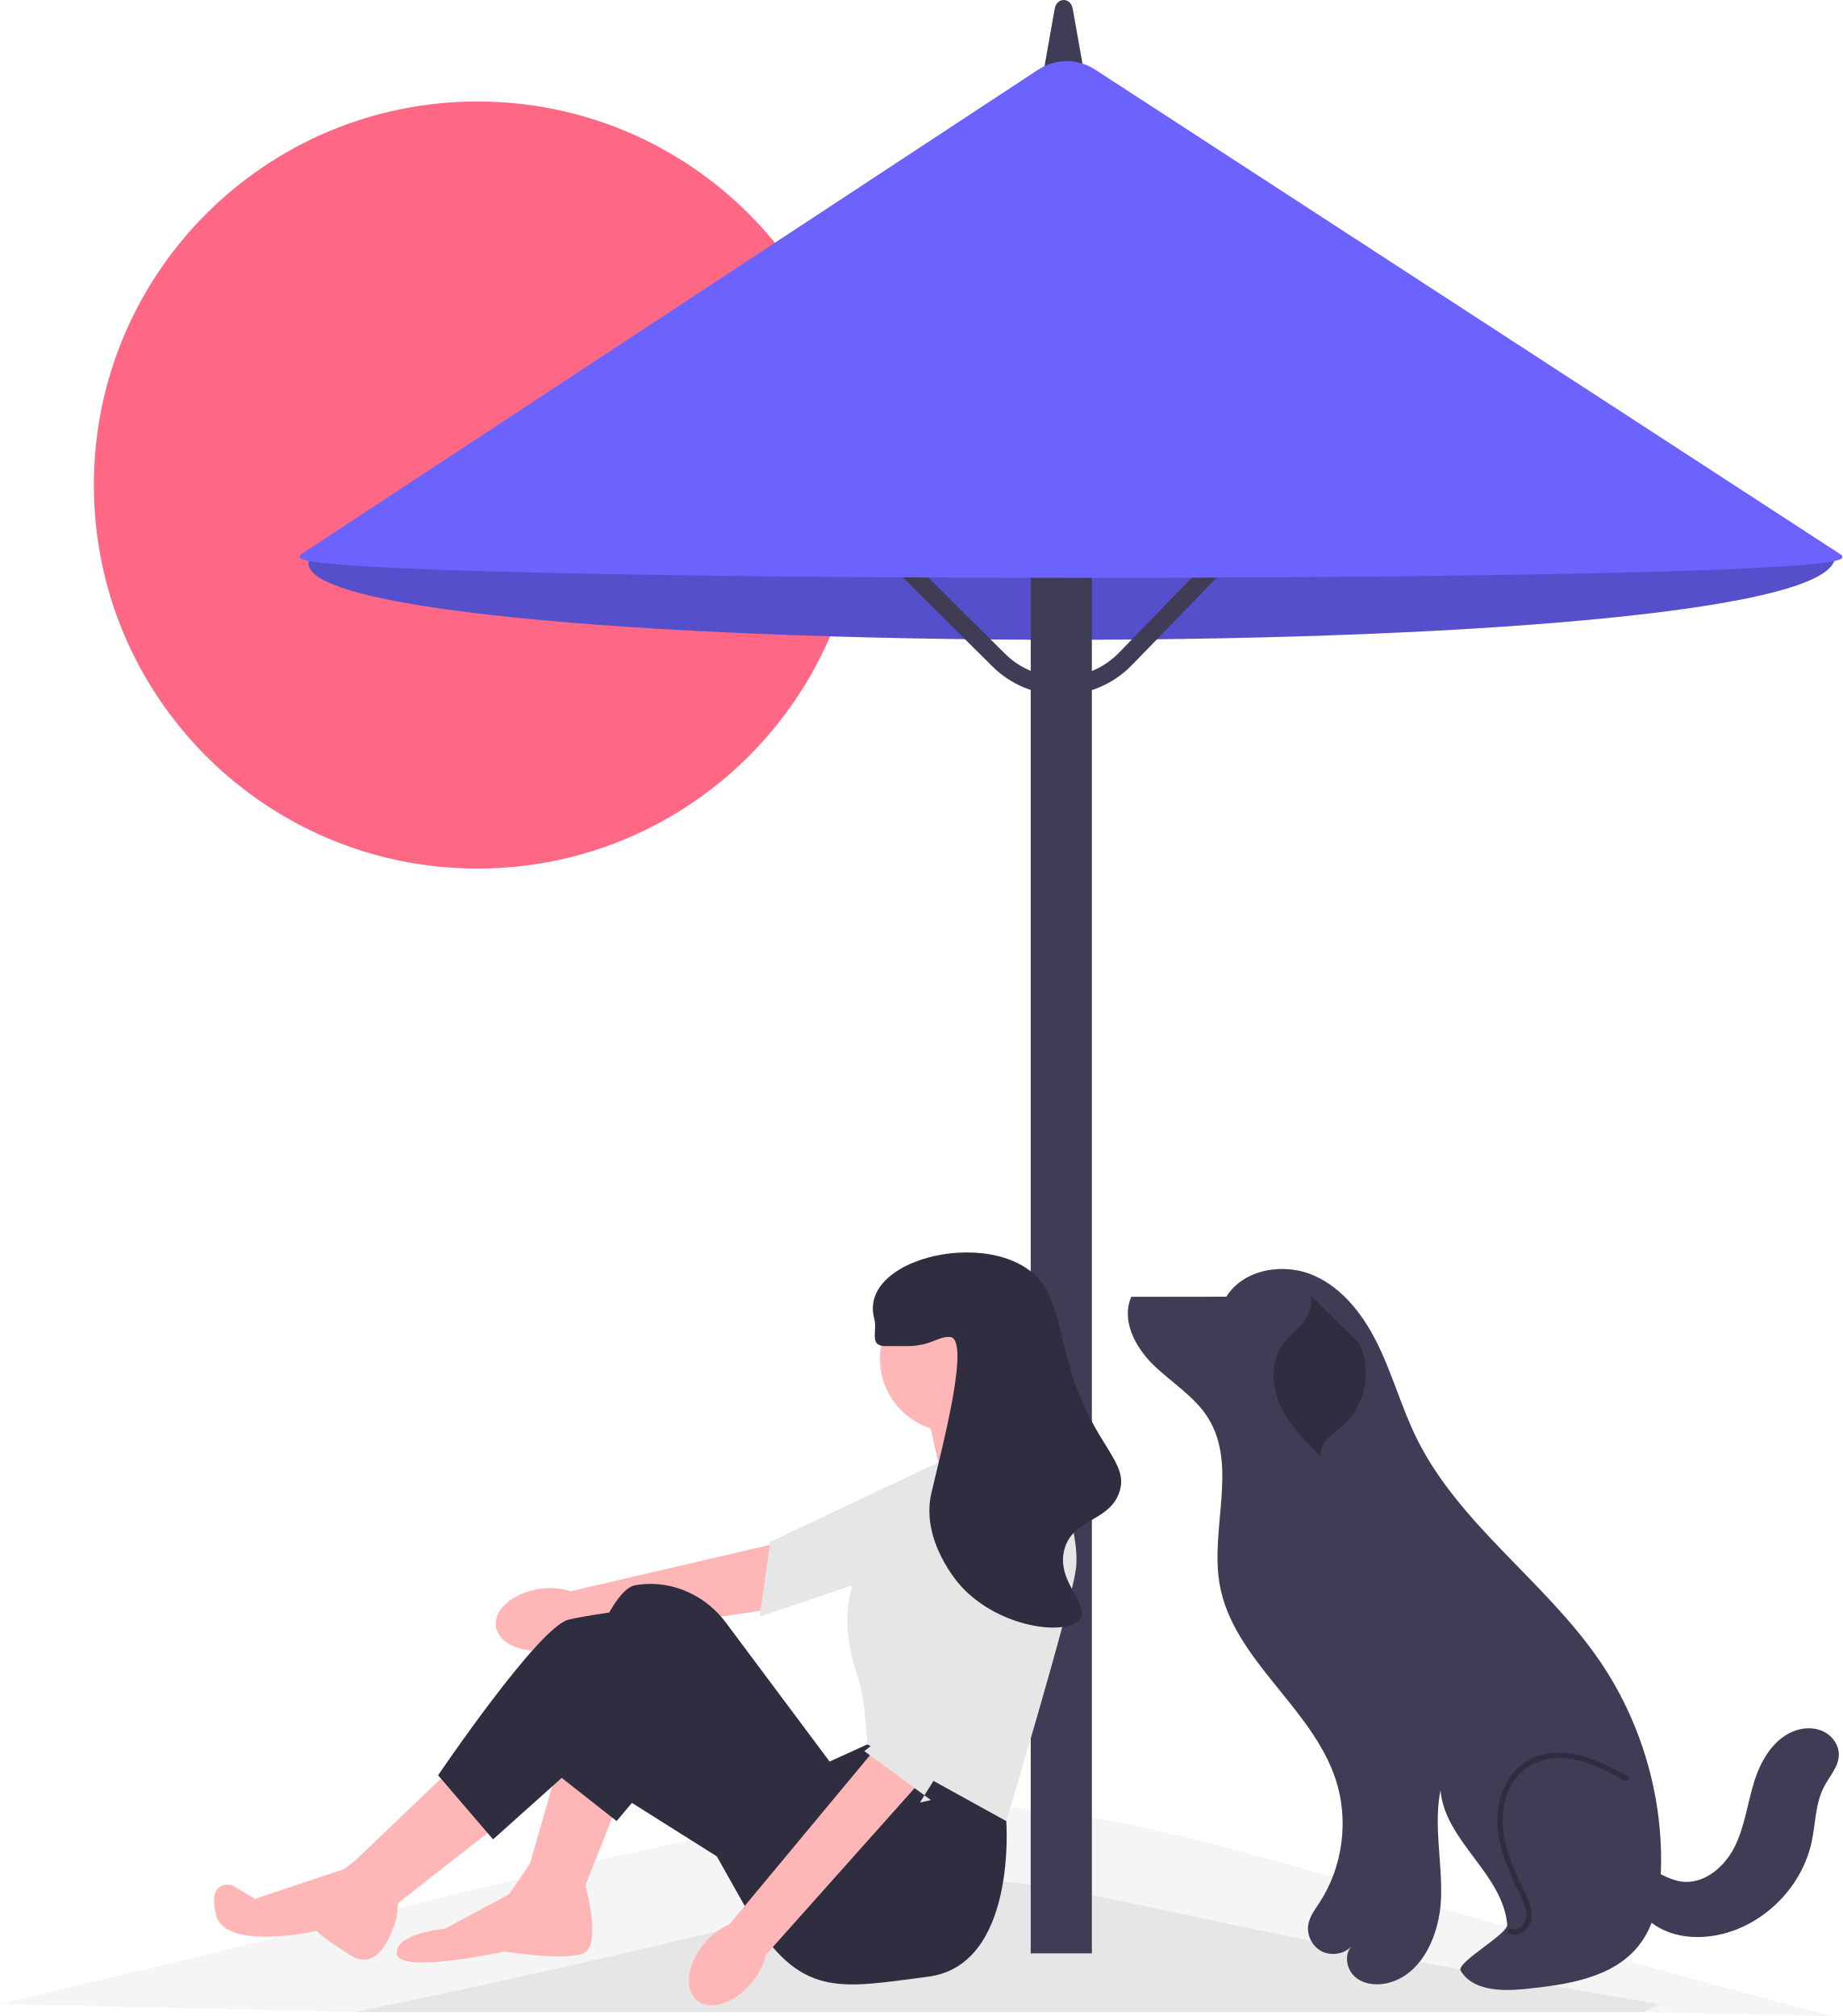
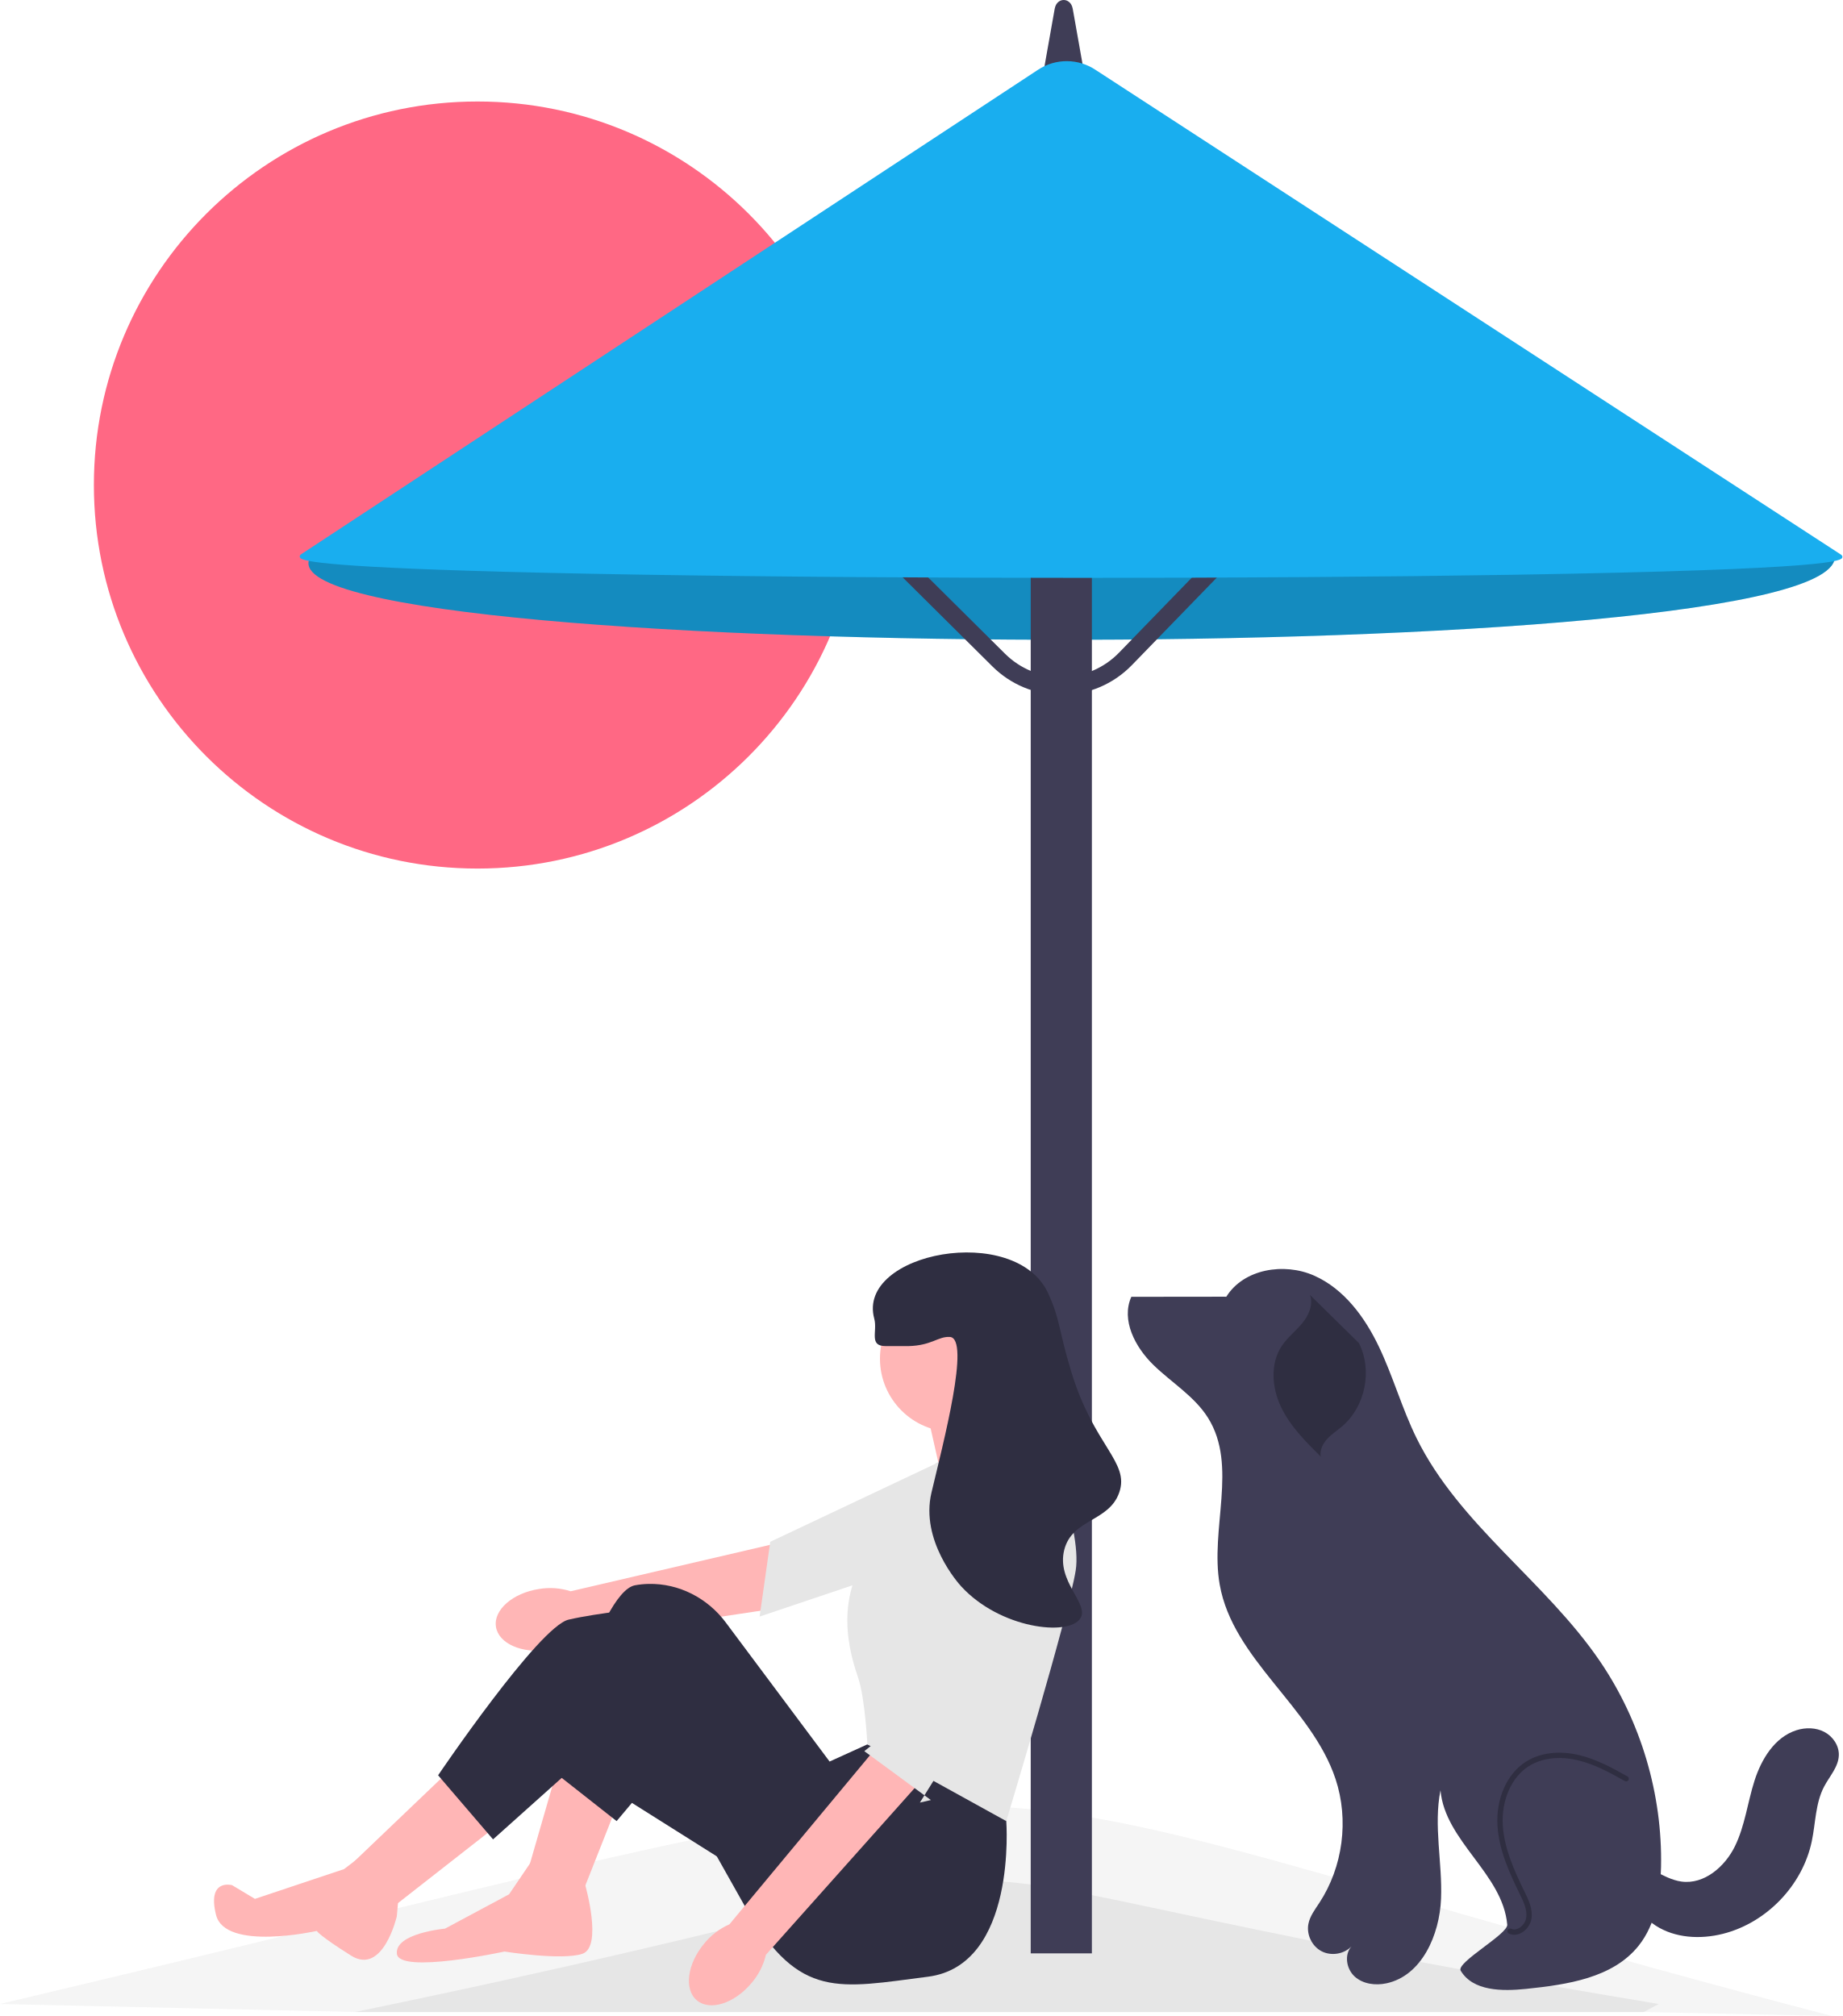
<svg xmlns="http://www.w3.org/2000/svg" width="691.088" height="756.357" viewBox="0 0 691.088 756.357">
  <circle cx="179.108" cy="181.971" r="143.892" fill="#ff6884" />
-   <path d="M394.08,55.602L116.931,208.265c-32.016,41.048,576.322,43.585,571.302,.151L419.482,55.753c-7.649-4.345-17.68-4.405-25.402-.151Z" fill="#6c63ff" />
+   <path d="M394.08,55.602L116.931,208.265c-32.016,41.048,576.322,43.585,571.302,.151L419.482,55.753c-7.649-4.345-17.68-4.405-25.402-.151Z" fill="#19aeef" />
  <path d="M394.08,55.602L116.931,208.265c-32.016,41.048,576.322,43.585,571.302,.151L419.482,55.753c-7.649-4.345-17.68-4.405-25.402-.151Z" isolation="isolate" opacity=".2" />
  <path d="M687.083,756.357l-70.499-1.503H133.164L0,751.85c441.478-104.337,305.737-95.353,687.083,4.508Z" fill="#f2f2f2" isolation="isolate" opacity=".8" />
  <path d="M622.179,751.85l-5.595,3.005H133.164c330.454-68.213,132.336-62.207,489.015-3.005Z" fill="#e6e6e6" />
  <path d="M388.597,42.857h20.807l-7.017-39.548c-.434-2.443-2.095-3.31-3.387-3.31s-2.953,.866-3.387,3.31l-7.017,39.548Z" fill="#3f3d56" />
  <rect x="386.624" y="173.344" width="22.94" height="559.514" fill="#3f3d56" />
  <path d="M398.16,260.688c-9.787,0-18.987-3.79-25.943-10.695l-57.897-57.481,4.73-4.765,57.897,57.481c5.757,5.715,13.356,8.835,21.507,8.745,8.112-.077,15.689-3.325,21.338-9.148l55.324-57.033,4.819,4.675-55.324,57.033c-6.908,7.121-16.175,11.093-26.094,11.187-.119,.001-.239,.001-.357,.001v-0Z" fill="#3f3d56" />
-   <path d="M406.182,216.805c-28.488,0-57.201-.098-85.07-.295-59.046-.42-109.458-1.249-145.785-2.399-61.919-1.96-62.578-4.188-62.86-5.138-.064-.22-.087-.646,.496-1.03L389.351,26.184c6.646-4.382,15.198-4.322,21.786,.156l279.431,181.752c.583,.396,.554,.823,.485,1.043-.349,1.117-1.407,4.517-124.098,6.514-46.681,.76-103.256,1.156-160.773,1.156Z" fill="#6c63ff" />
+   <path d="M406.182,216.805c-28.488,0-57.201-.098-85.07-.295-59.046-.42-109.458-1.249-145.785-2.399-61.919-1.96-62.578-4.188-62.86-5.138-.064-.22-.087-.646,.496-1.03L389.351,26.184c6.646-4.382,15.198-4.322,21.786,.156l279.431,181.752c.583,.396,.554,.823,.485,1.043-.349,1.117-1.407,4.517-124.098,6.514-46.681,.76-103.256,1.156-160.773,1.156Z" fill="#19aeef" />
  <g>
    <path d="M459.394,486.494l-35.029,.038c-3.922,8.717,1.437,18.912,8.29,25.576s15.446,11.776,20.506,19.885c11.229,17.995,.647,41.659,4.356,62.543,4.994,28.122,34.476,45.819,43.454,72.933,5.079,15.338,2.77,32.943-6.092,46.453-1.636,2.494-3.525,4.956-4.097,7.884-.778,3.981,1.317,8.352,4.907,10.239s8.379,1.134,11.217-1.764c-2.771,3.149-1.863,8.466,1.248,11.28s7.745,3.414,11.849,2.547c13.301-2.809,19.996-18.173,20.534-31.756,.538-13.583-2.871-27.346-.211-40.678,1.696,19.133,23.344,31.283,25.04,50.415,.314,3.545-19.28,14.21-17.456,17.267,4.61,7.728,15.595,7.754,24.546,6.828,15.409-1.594,32.521-4.077,42.187-16.183,6.512-8.156,8.199-19.134,8.413-29.568,.559-27.242-7.556-54.597-22.881-77.126-20.396-29.985-52.821-51.236-68.833-83.775-5.442-11.059-8.772-23.05-14.067-34.18-5.295-11.13-13.083-21.78-24.351-26.774-11.268-4.995-26.438-2.531-32.94,7.939" fill="#3f3d56" />
    <path d="M568.011,725.878c-.698,0-1.381-.149-2.024-.449-.501-.233-.717-.828-.484-1.329s.827-.718,1.329-.484c1.103,.513,2.166,.177,2.862-.197,1.43-.767,2.551-2.337,2.788-3.909,.46-3.036-1.062-6.138-2.404-8.875-3.915-7.979-7.785-16.525-8.366-25.555-.655-10.182,3.548-19.666,10.708-24.163,5.323-3.342,12.359-4.216,19.814-2.464,6.386,1.502,12.27,4.652,18.236,8.023,.481,.271,.65,.882,.379,1.362-.272,.481-.881,.651-1.363,.379-6.058-3.423-11.573-6.374-17.71-7.817-6.93-1.63-13.427-.844-18.292,2.21-6.547,4.111-10.385,12.88-9.776,22.341,.557,8.665,4.339,17.004,8.165,24.803,1.399,2.852,3.139,6.4,2.586,10.055-.333,2.197-1.832,4.306-3.821,5.372-.863,.463-1.757,.696-2.628,.696h0Z" fill="#2f2e41" />
    <path d="M509.734,503.898c5.141,10.2,2.428,23.748-6.244,31.183-1.862,1.597-3.959,2.933-5.624,4.734s-2.887,4.241-2.467,6.657c-5.681-5.636-11.474-11.427-14.911-18.654-3.436-7.227-4.107-16.3,.365-22.937,2.134-3.166,5.243-5.54,7.665-8.492,2.421-2.952,4.168-6.971,2.859-10.558" fill="#2f2e41" />
    <path d="M611.905,699.811c-2.717,8.308,1.757,17.868,9.096,22.614s16.824,5.238,25.297,3.091c16.384-4.153,29.84-18.181,33.308-34.724,1.442-6.88,1.341-14.254,4.606-20.479,2.052-3.913,5.439-7.448,5.537-11.865,.08-3.59-2.25-6.997-5.429-8.667s-7.051-1.728-10.472-.641c-8.156,2.592-13.163,10.852-15.757,19.007-2.595,8.155-3.563,16.875-7.335,24.557-3.772,7.682-11.568,14.39-20.046,13.218-7.331-1.014-13.536-7.623-20.882-6.723" fill="#3f3d56" />
  </g>
  <g>
-     <path id="uuid-54f431d9-8f52-4369-9c0b-5619dfe5d050-73" d="M202.232,596.143c-9.917,1.52-17.171,7.869-16.202,14.18,.968,6.311,9.791,10.193,19.712,8.671,3.971-.554,7.752-2.05,11.026-4.364l71.737-10.808,2.704-24.782-77.145,17.963c-3.818-1.227-7.875-1.522-11.831-.86h-0Z" fill="#ffb6b6" />
+     <path id="uuid-54f431d9-8f52-4369-9c0b-5619dfe5d050-70" d="M202.232,596.143c-9.917,1.52-17.171,7.869-16.202,14.18,.968,6.311,9.791,10.193,19.712,8.671,3.971-.554,7.752-2.05,11.026-4.364l71.737-10.808,2.704-24.782-77.145,17.963c-3.818-1.227-7.875-1.522-11.831-.86h-0Z" fill="#ffb6b6" />
    <polygon points="382.945 544.472 366.684 578.978 284.939 606.496 284.939 606.496 288.922 578.451 288.922 578.451 364.357 542.804 382.945 544.472" fill="#e6e6e6" />
    <polygon points="232.175 675.49 217.576 712.417 198.683 699.535 209.847 660.891 232.175 675.49" fill="#ffb6b6" />
    <polygon points="171.203 661.75 132.559 698.676 148.016 714.993 187.52 684.077 171.203 661.75" fill="#ffb6b6" />
    <polygon points="390.188 541.523 389.758 538.517 379.883 519.195 347.25 527.782 353.261 554.404 390.188 541.523" fill="#ffb6b6" />
    <path d="M376.448,670.337l1.004,12.898s4.149,54.085-29.343,58.379-48.091,8.588-67.842-24.904l-30.916-54.961-18.058,21.486-24.022-18.91s17.175-66.984,30.915-69.56c1.718-.322,3.435-.483,5.126-.518,11.375-.237,22.098,5.327,28.904,14.444l38.965,52.199,14.17-6.441,51.096,15.887v-0Z" fill="#2f2e41" />
    <path d="M190.955,710.699l8.677-12.804,19.915,9.455s6.617,23.101-1.112,25.678-29.198-.859-29.198-.859c0,0-39.503,8.588-40.362,.859s18.034-9.446,18.034-9.446l24.045-12.881,0-0-0,0Z" fill="#ffb6b6" />
    <path d="M275.113,700.394l-59.684-37.606-30.486,27.301-20.61-24.045s37.786-55.82,48.95-58.396c11.164-2.576,29.198-4.294,29.198-4.294l54.961,50.667-22.328,46.373v-0l-0,0Z" fill="#2f2e41" />
    <path d="M136.72,695.38l12.621,18.004-.494,5.554s-5.124,22.318-17.147,14.768-12.881-9.267-12.881-9.267c0,0-34.351,7.729-37.786-6.011s6.011-11.164,6.011-11.164l8.577,5.153,33.435-11.177,7.663-5.86v-0Z" fill="#ffb6b6" />
    <circle cx="357.555" cy="509.748" r="27.48" fill="#ffb6b6" />
    <path d="M351.114,548.822l39.503-12.023s15.458,36.068,12.881,52.385c-2.576,16.317-26.047,94.052-26.047,94.052l-52.1-28.786s-.859-17.175-3.435-24.904-10.735-31.345,7.299-51.096c18.034-19.752,21.898-29.627,21.898-29.627l-0,0Z" fill="#e6e6e6" />
    <g>
-       <path id="uuid-b26c39a4-6f50-479a-8ec8-74191e458edf-74" d="M264.17,729.147c-6.429,7.702-7.666,17.262-2.764,21.353,4.902,4.091,14.086,1.162,20.516-6.543,2.611-3.043,4.455-6.667,5.378-10.568l60.857-68.239-18.859-10.194-55.69,67.007c-3.675,1.607-6.911,4.07-9.439,7.184l0-0v-0Z" fill="#ffb6b6" />
+       <path id="uuid-b26c39a4-6f50-479a-8ec8-74191e458edf-71" d="M264.17,729.147c-6.429,7.702-7.666,17.262-2.764,21.353,4.902,4.091,14.086,1.162,20.516-6.543,2.611-3.043,4.455-6.667,5.378-10.568l60.857-68.239-18.859-10.194-55.69,67.007c-3.675,1.607-6.911,4.07-9.439,7.184l0-0v-0Z" fill="#ffb6b6" />
      <polygon points="381.415 566.148 390.752 603.132 345.053 676.284 349.177 675.343 324.202 656.994 330.329 652.085 365.992 576.657 381.415 566.148" fill="#e6e6e6" />
    </g>
    <path d="M332.221,505.025c7.048-.017,7.448,.03,8.588,0,8.741-.231,11.027-3.67,15.458-3.435,7.908,.419-2.529,40.066-6.87,58.396-4.257,17.977,10.13,34.085,11.164,35.209,14.603,15.882,40.254,18.786,44.656,12.023,3.563-5.474-9.063-13.798-6.011-25.763,2.983-11.696,16.759-10.451,20.61-21.469,4.033-11.539-9.52-17.359-18.034-45.514-4.89-16.17-4.025-19.183-8.588-29.198-12.196-26.77-71.977-15.372-65.266,9.446,1.298,4.801-2.157,10.321,4.294,10.305v-0Z" fill="#2f2e41" />
  </g>
</svg>
